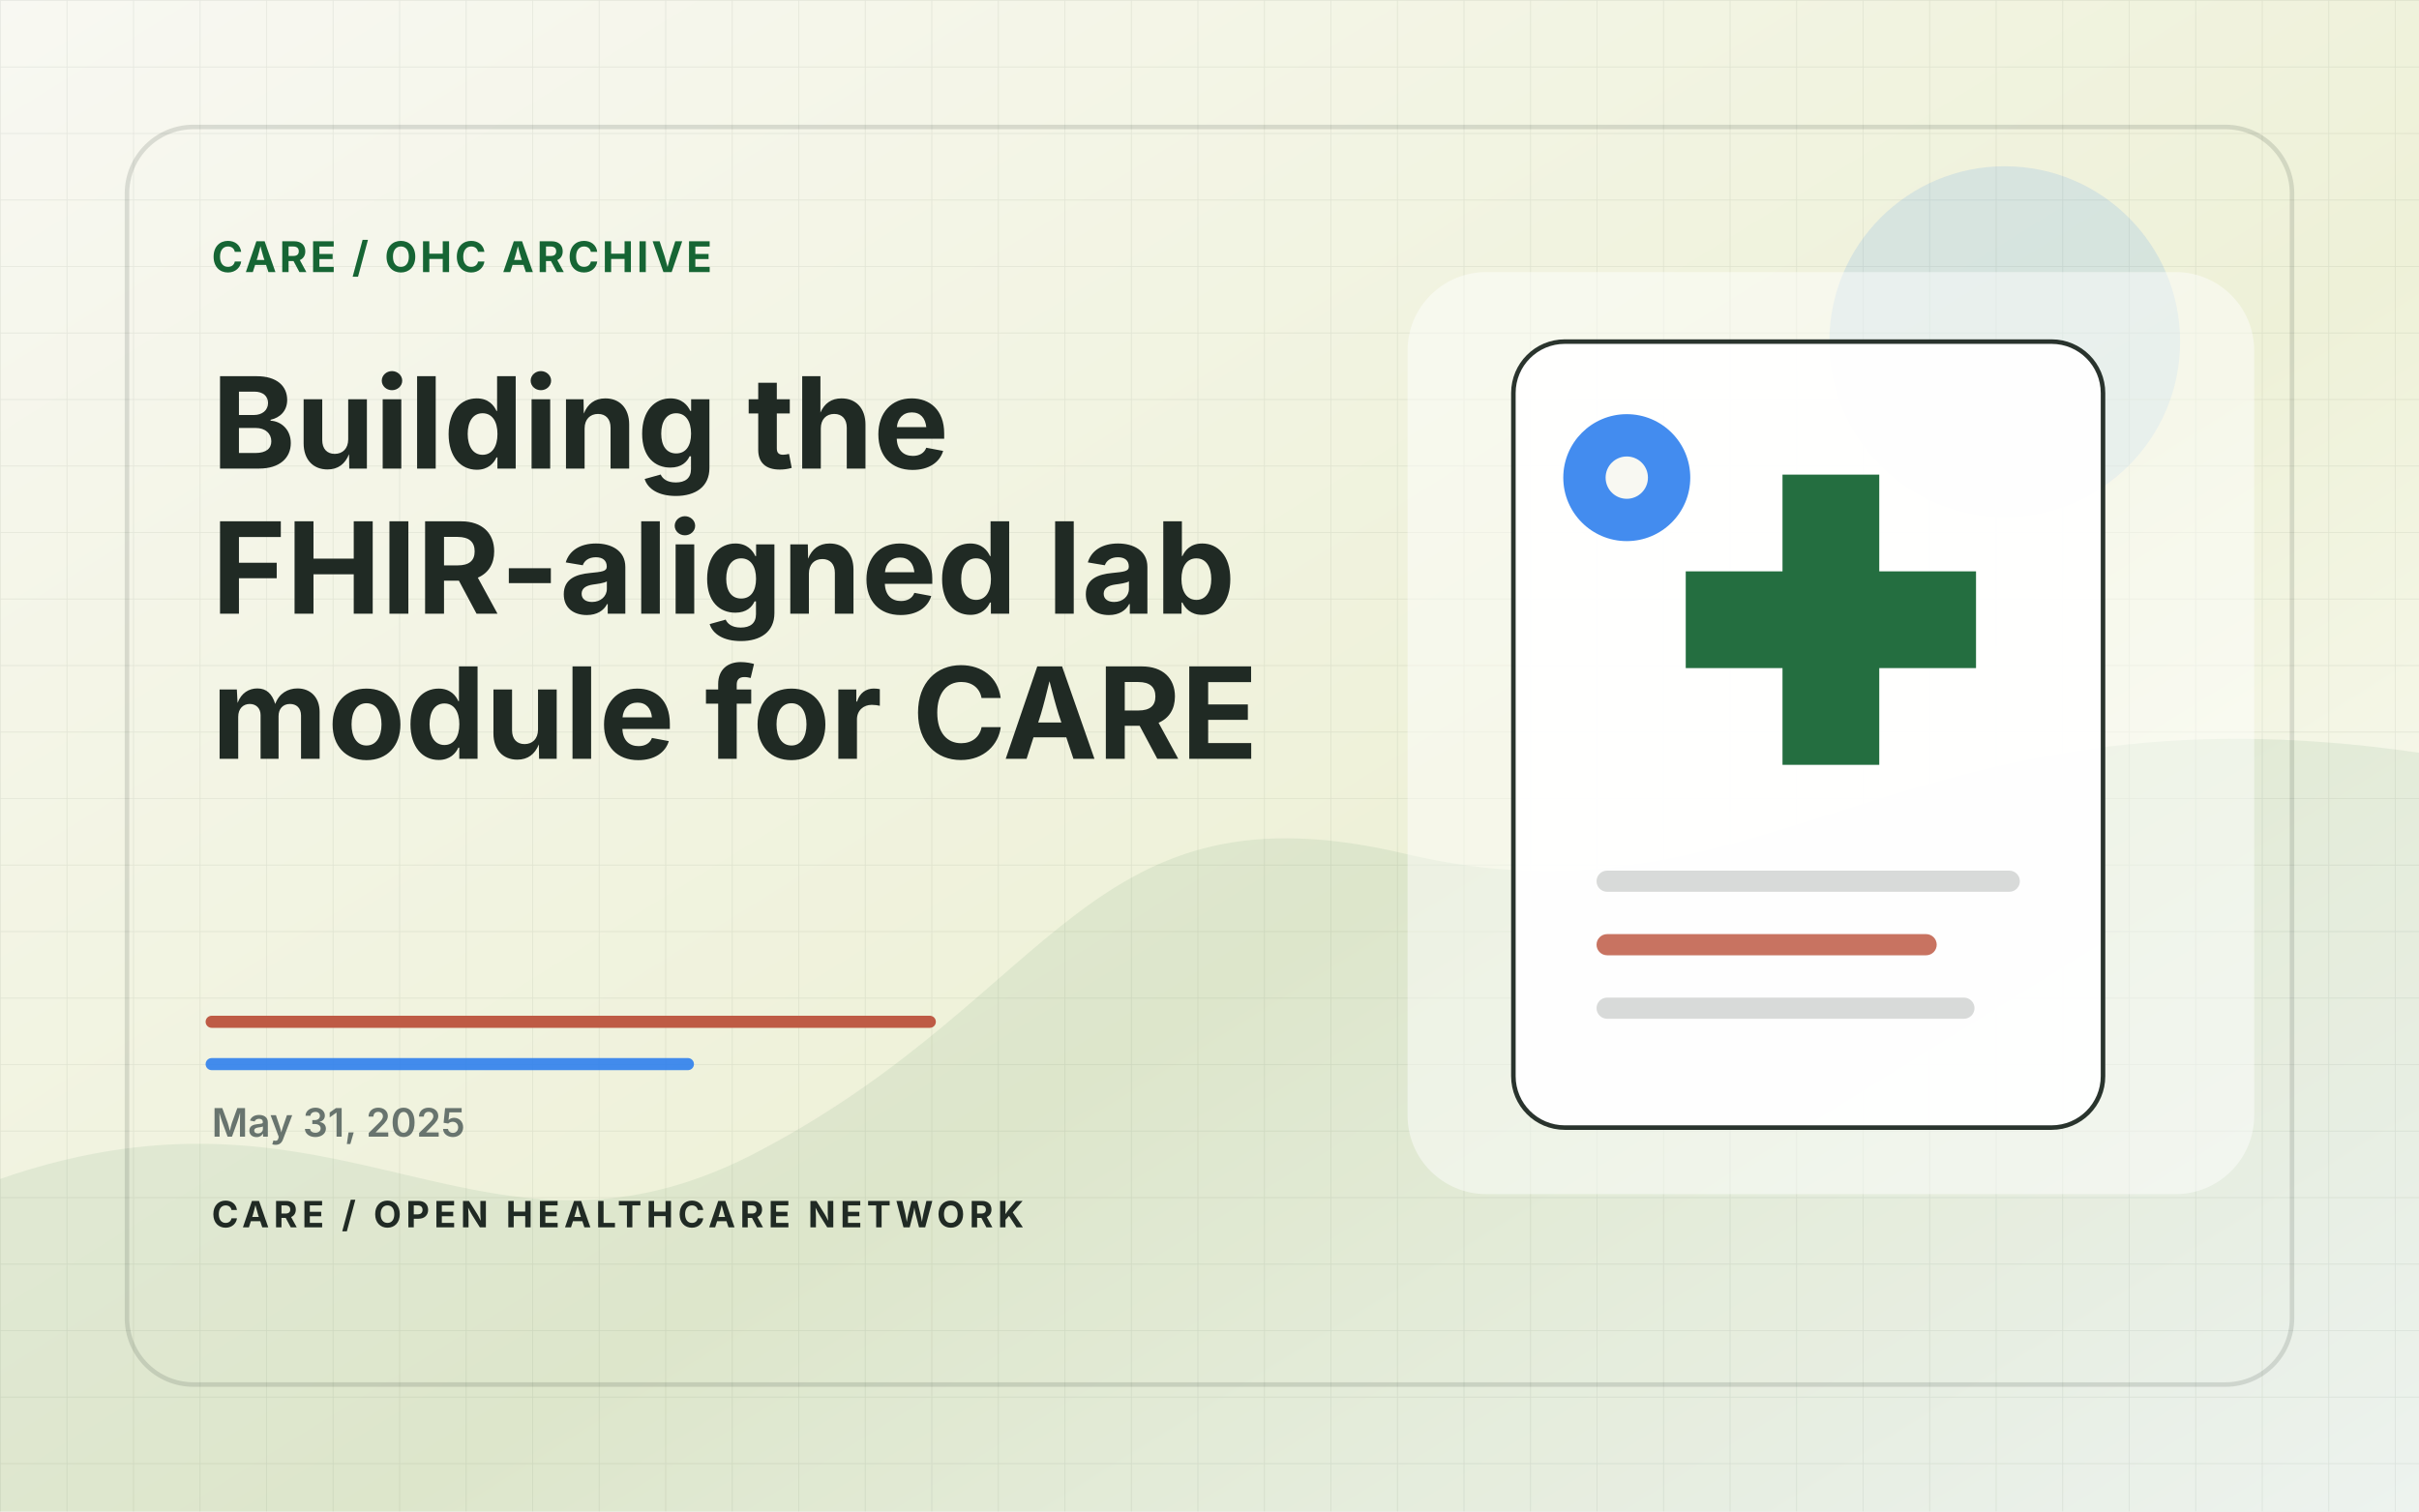
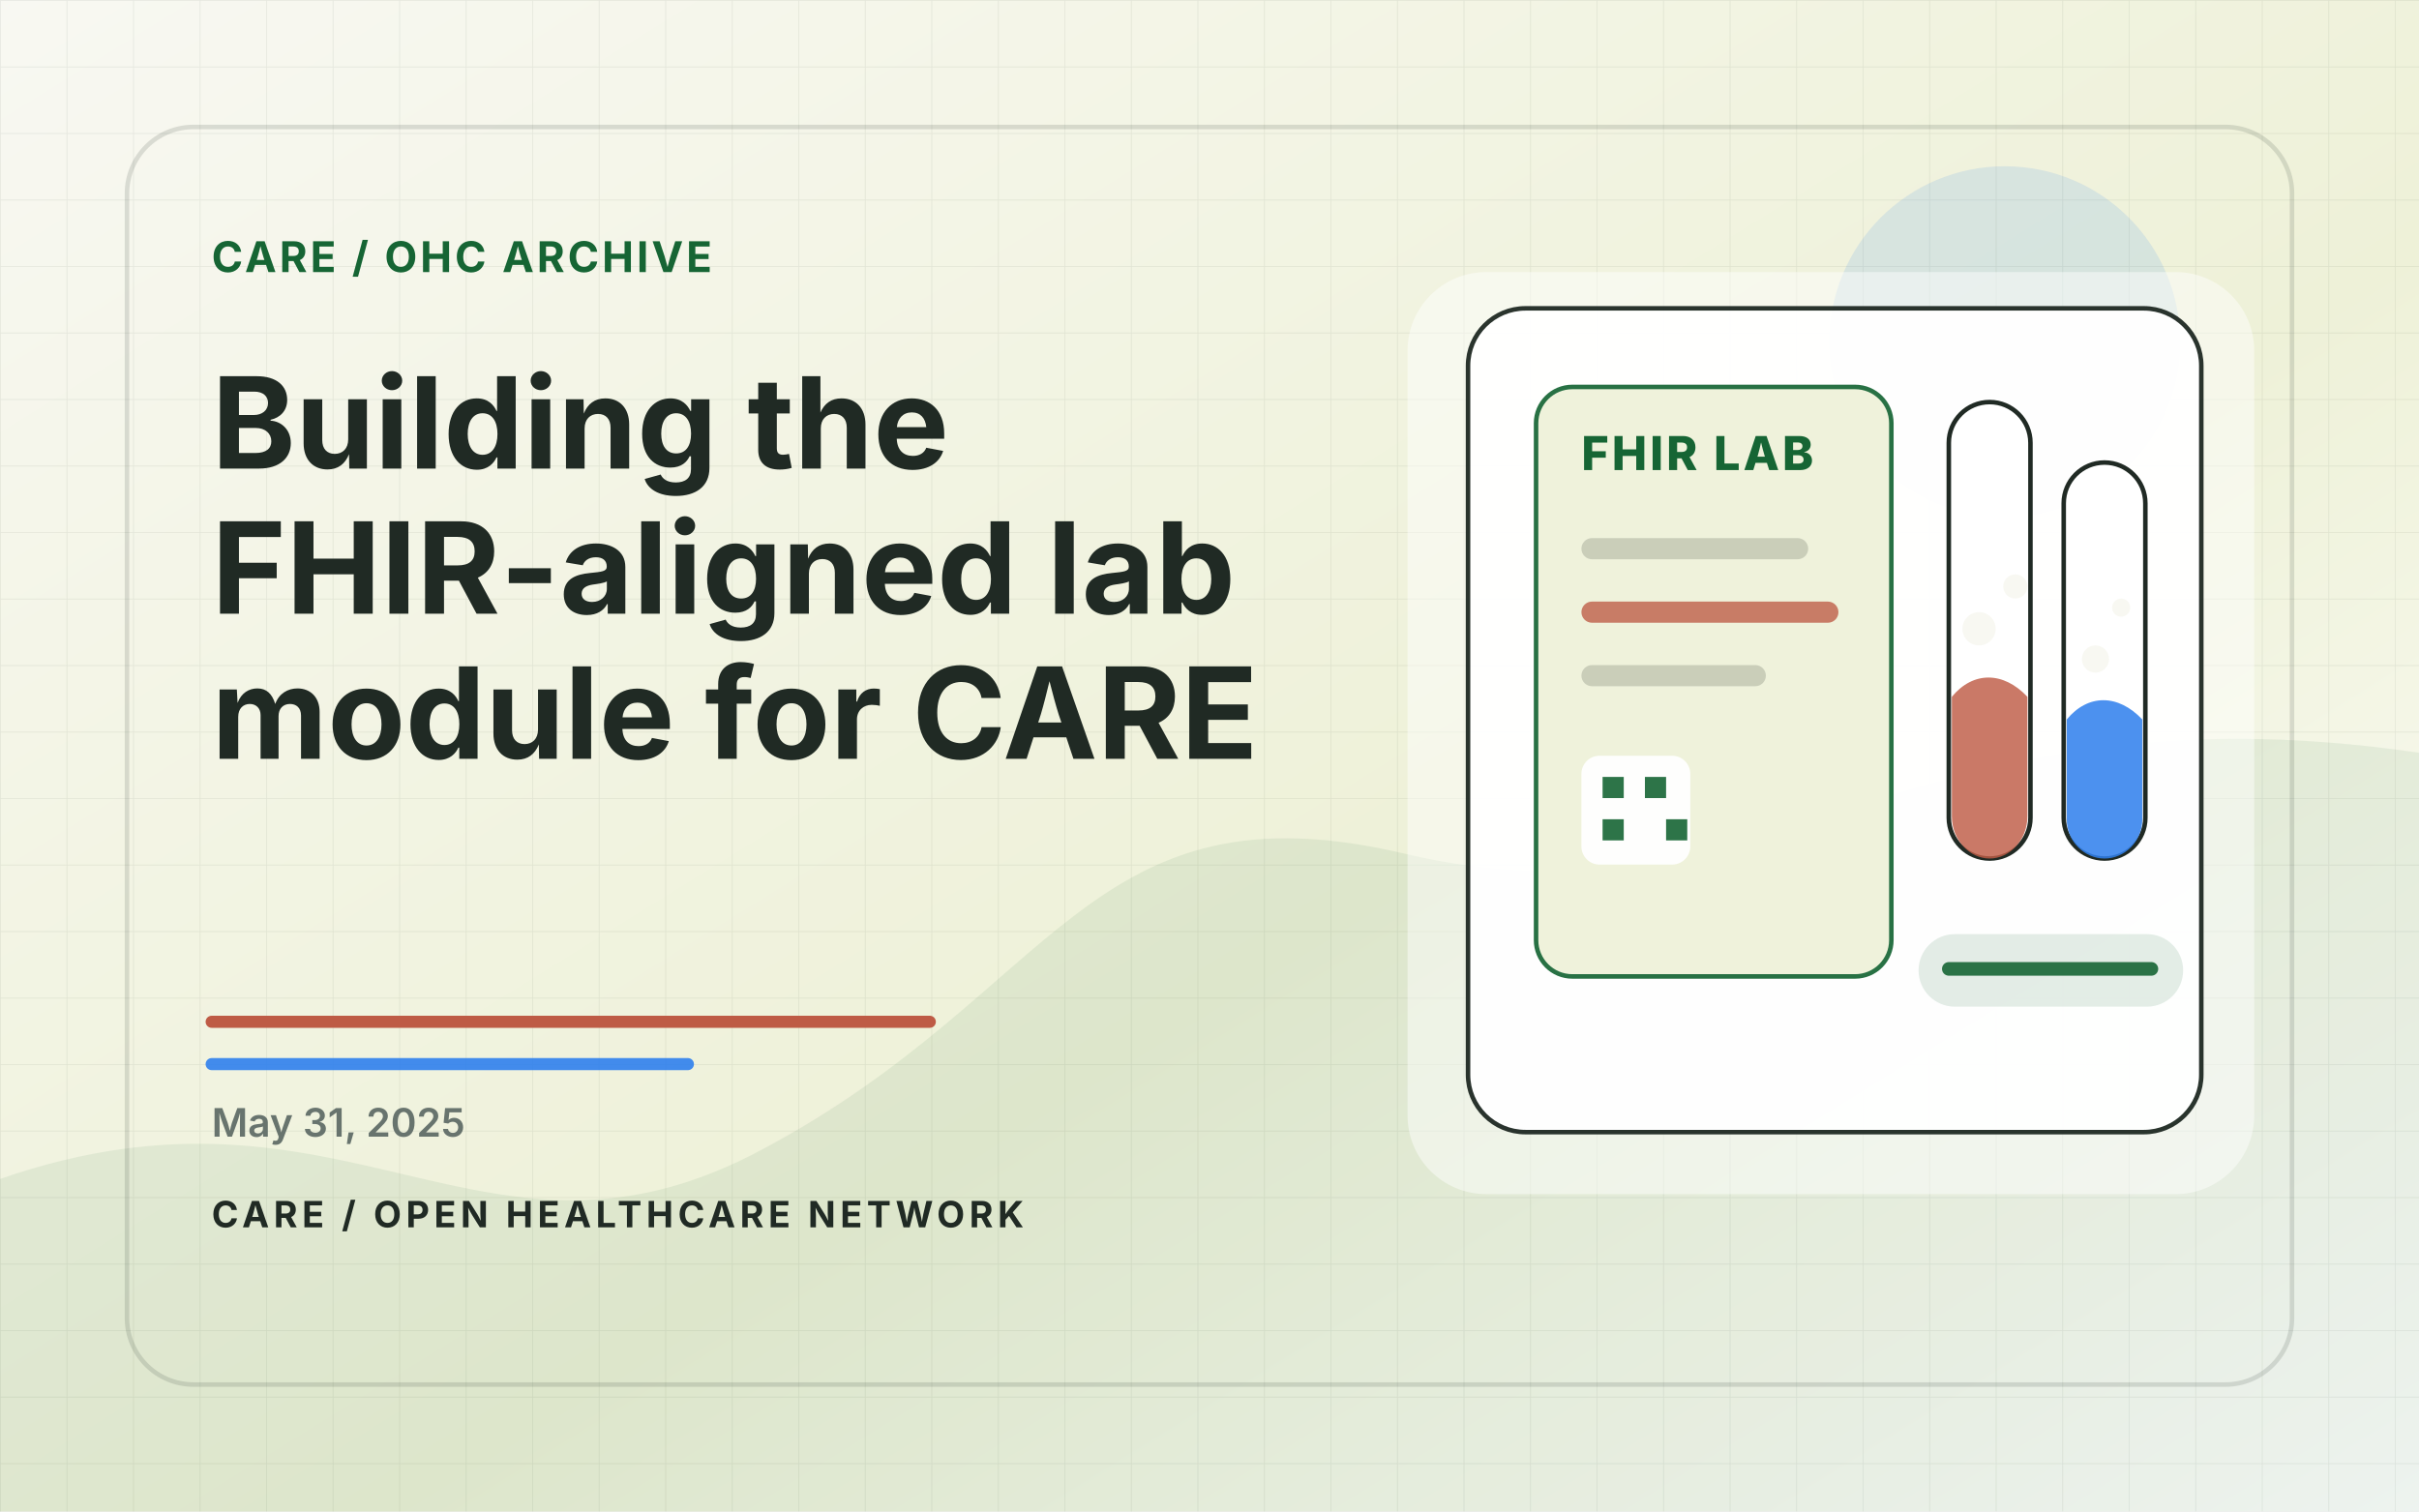
<svg xmlns="http://www.w3.org/2000/svg" width="1600" height="1000" viewBox="0 0 1600 1000" role="img" aria-labelledby="title desc">
  <defs>
    <pattern id="microgrid-fhir-lab-module-and-care-3-deployments" width="44" height="44" patternUnits="userSpaceOnUse">
      <path d="M44 0H0V44" fill="none" stroke="#202a24" stroke-width="1" opacity="0.08" />
    </pattern>
    <linearGradient id="wash-fhir-lab-module-and-care-3-deployments" x1="0" x2="1" y1="0" y2="1">
      <stop offset="0" stop-color="#f8f8f2" />
      <stop offset="0.58" stop-color="#eef1d8" />
      <stop offset="1" stop-color="#ffffff" />
    </linearGradient>
  </defs>
  <rect width="1600" height="1000" fill="url(#wash-fhir-lab-module-and-care-3-deployments)" />
  <rect width="1600" height="1000" fill="url(#microgrid-fhir-lab-module-and-care-3-deployments)" />
  <path d="M0 780 C230 700 320 860 505 760 C700 656 720 515 930 565 C1168 621 1258 448 1600 498 V1000 H0 Z" fill="#166534" opacity="0.08" />
  <rect x="84" y="84" width="1432" height="832" rx="44" fill="none" stroke="#202a24" stroke-width="3" opacity="0.14" />
  <text x="140" y="180" fill="#166534" font-family="'Switzer', 'Inter', 'Helvetica Neue', Arial, sans-serif" font-size="28" font-weight="700" letter-spacing="2">CARE / OHC ARCHIVE</text>
  <text x="140" y="752" fill="#68746e" font-family="'Switzer', 'Inter', 'Helvetica Neue', Arial, sans-serif" font-size="26" font-weight="600">May 31, 2025</text>
  <text x="140" y="812" fill="#202a24" font-family="'Switzer', 'Inter', 'Helvetica Neue', Arial, sans-serif" font-size="24" font-weight="700" letter-spacing="3">CARE / OPEN HEALTHCARE NETWORK</text>
  <g font-family="'Switzer', 'Inter', 'Helvetica Neue', Arial, sans-serif" font-size="84" font-weight="700" letter-spacing="0" fill="#202a24">
    <text x="140" y="310">Building the</text>
    <text x="140" y="406">FHIR-aligned lab</text>
    <text x="140" y="502">module for CARE</text>
  </g>
  <g transform="translate(61 6)">
    <circle cx="1265" cy="220" r="116" fill="#2f80ed" opacity="0.13" />
    <rect x="870" y="174" width="560" height="610" rx="52" fill="#ffffff" opacity="0.46" />
-     <rect x="940" y="220" width="390" height="520" rx="34" fill="#ffffff" stroke="#202a24" stroke-width="3" opacity="0.95" />
-     <path d="M1118 308 h64 v64 h64 v64 h-64 v64 h-64 v-64 h-64 v-64 h64 z" fill="#166534" opacity="0.94" />
-     <rect x="995" y="570" width="280" height="14" rx="7" fill="#202a24" opacity="0.17" />
-     <rect x="995" y="612" width="225" height="14" rx="7" fill="#be5b45" opacity="0.85" />
-     <rect x="995" y="654" width="250" height="14" rx="7" fill="#202a24" opacity="0.17" />
-     <circle cx="1015" cy="310" r="42" fill="#2f80ed" opacity="0.9" />
-     <circle cx="1015" cy="310" r="14" fill="#f8f8f2" />
+     <rect x="910" y="198" width="485" height="545" rx="38" fill="#ffffff" stroke="#202a24" stroke-width="3" opacity="0.95" />
+     <rect x="955" y="250" width="235" height="390" rx="24" fill="#eef1d8" stroke="#166534" stroke-width="3" opacity="0.92" />
+     <text x="985" y="305" fill="#166534" font-family="'Switzer', 'Inter', 'Helvetica Neue', Arial, sans-serif" font-size="31" font-weight="800" letter-spacing="2">FHIR LAB</text>
+     <rect x="985" y="350" width="150" height="14" rx="7" fill="#202a24" opacity="0.18" />
+     <rect x="985" y="392" width="170" height="14" rx="7" fill="#be5b45" opacity="0.78" />
+     <rect x="985" y="434" width="122" height="14" rx="7" fill="#202a24" opacity="0.18" />
+     <rect x="985" y="494" width="72" height="72" rx="12" fill="#ffffff" opacity="0.95" />
+     <path d="M999 508h14v14h-14zM1027 508h14v14h-14zM999 536h14v14h-14zM1041 536h14v14h-14z" fill="#166534" opacity="0.9" />
+     <rect x="1228" y="260" width="54" height="302" rx="27" fill="#ffffff" stroke="#202a24" stroke-width="3" />
+     <path d="M1230 455 C1244 438 1264 438 1280 455 V534 C1280 550 1268 562 1255 562 C1242 562 1230 550 1230 534 Z" fill="#be5b45" opacity="0.82" />
+     <rect x="1304" y="300" width="54" height="262" rx="27" fill="#ffffff" stroke="#202a24" stroke-width="3" />
+     <path d="M1306 470 C1320 453 1340 453 1356 470 V536 C1356 551 1344 562 1331 562 C1318 562 1306 551 1306 536 Z" fill="#2f80ed" opacity="0.86" />
+     <circle cx="1248" cy="410" r="11" fill="#f8f8f2" />
+     <circle cx="1272" cy="382" r="8" fill="#f8f8f2" />
+     <circle cx="1325" cy="430" r="9" fill="#f8f8f2" />
+     <circle cx="1342" cy="396" r="6" fill="#f8f8f2" />
+     <rect x="1208" y="612" width="175" height="48" rx="24" fill="#166534" opacity="0.12" />
+     <path d="M1228 635 H1362" stroke="#166534" stroke-width="9" stroke-linecap="round" opacity="0.9" />
  </g>
  <path d="M140 676 H615" stroke="#be5b45" stroke-width="8" stroke-linecap="round" />
  <path d="M140 704 H455" stroke="#2f80ed" stroke-width="8" stroke-linecap="round" opacity="0.9" />
</svg>
